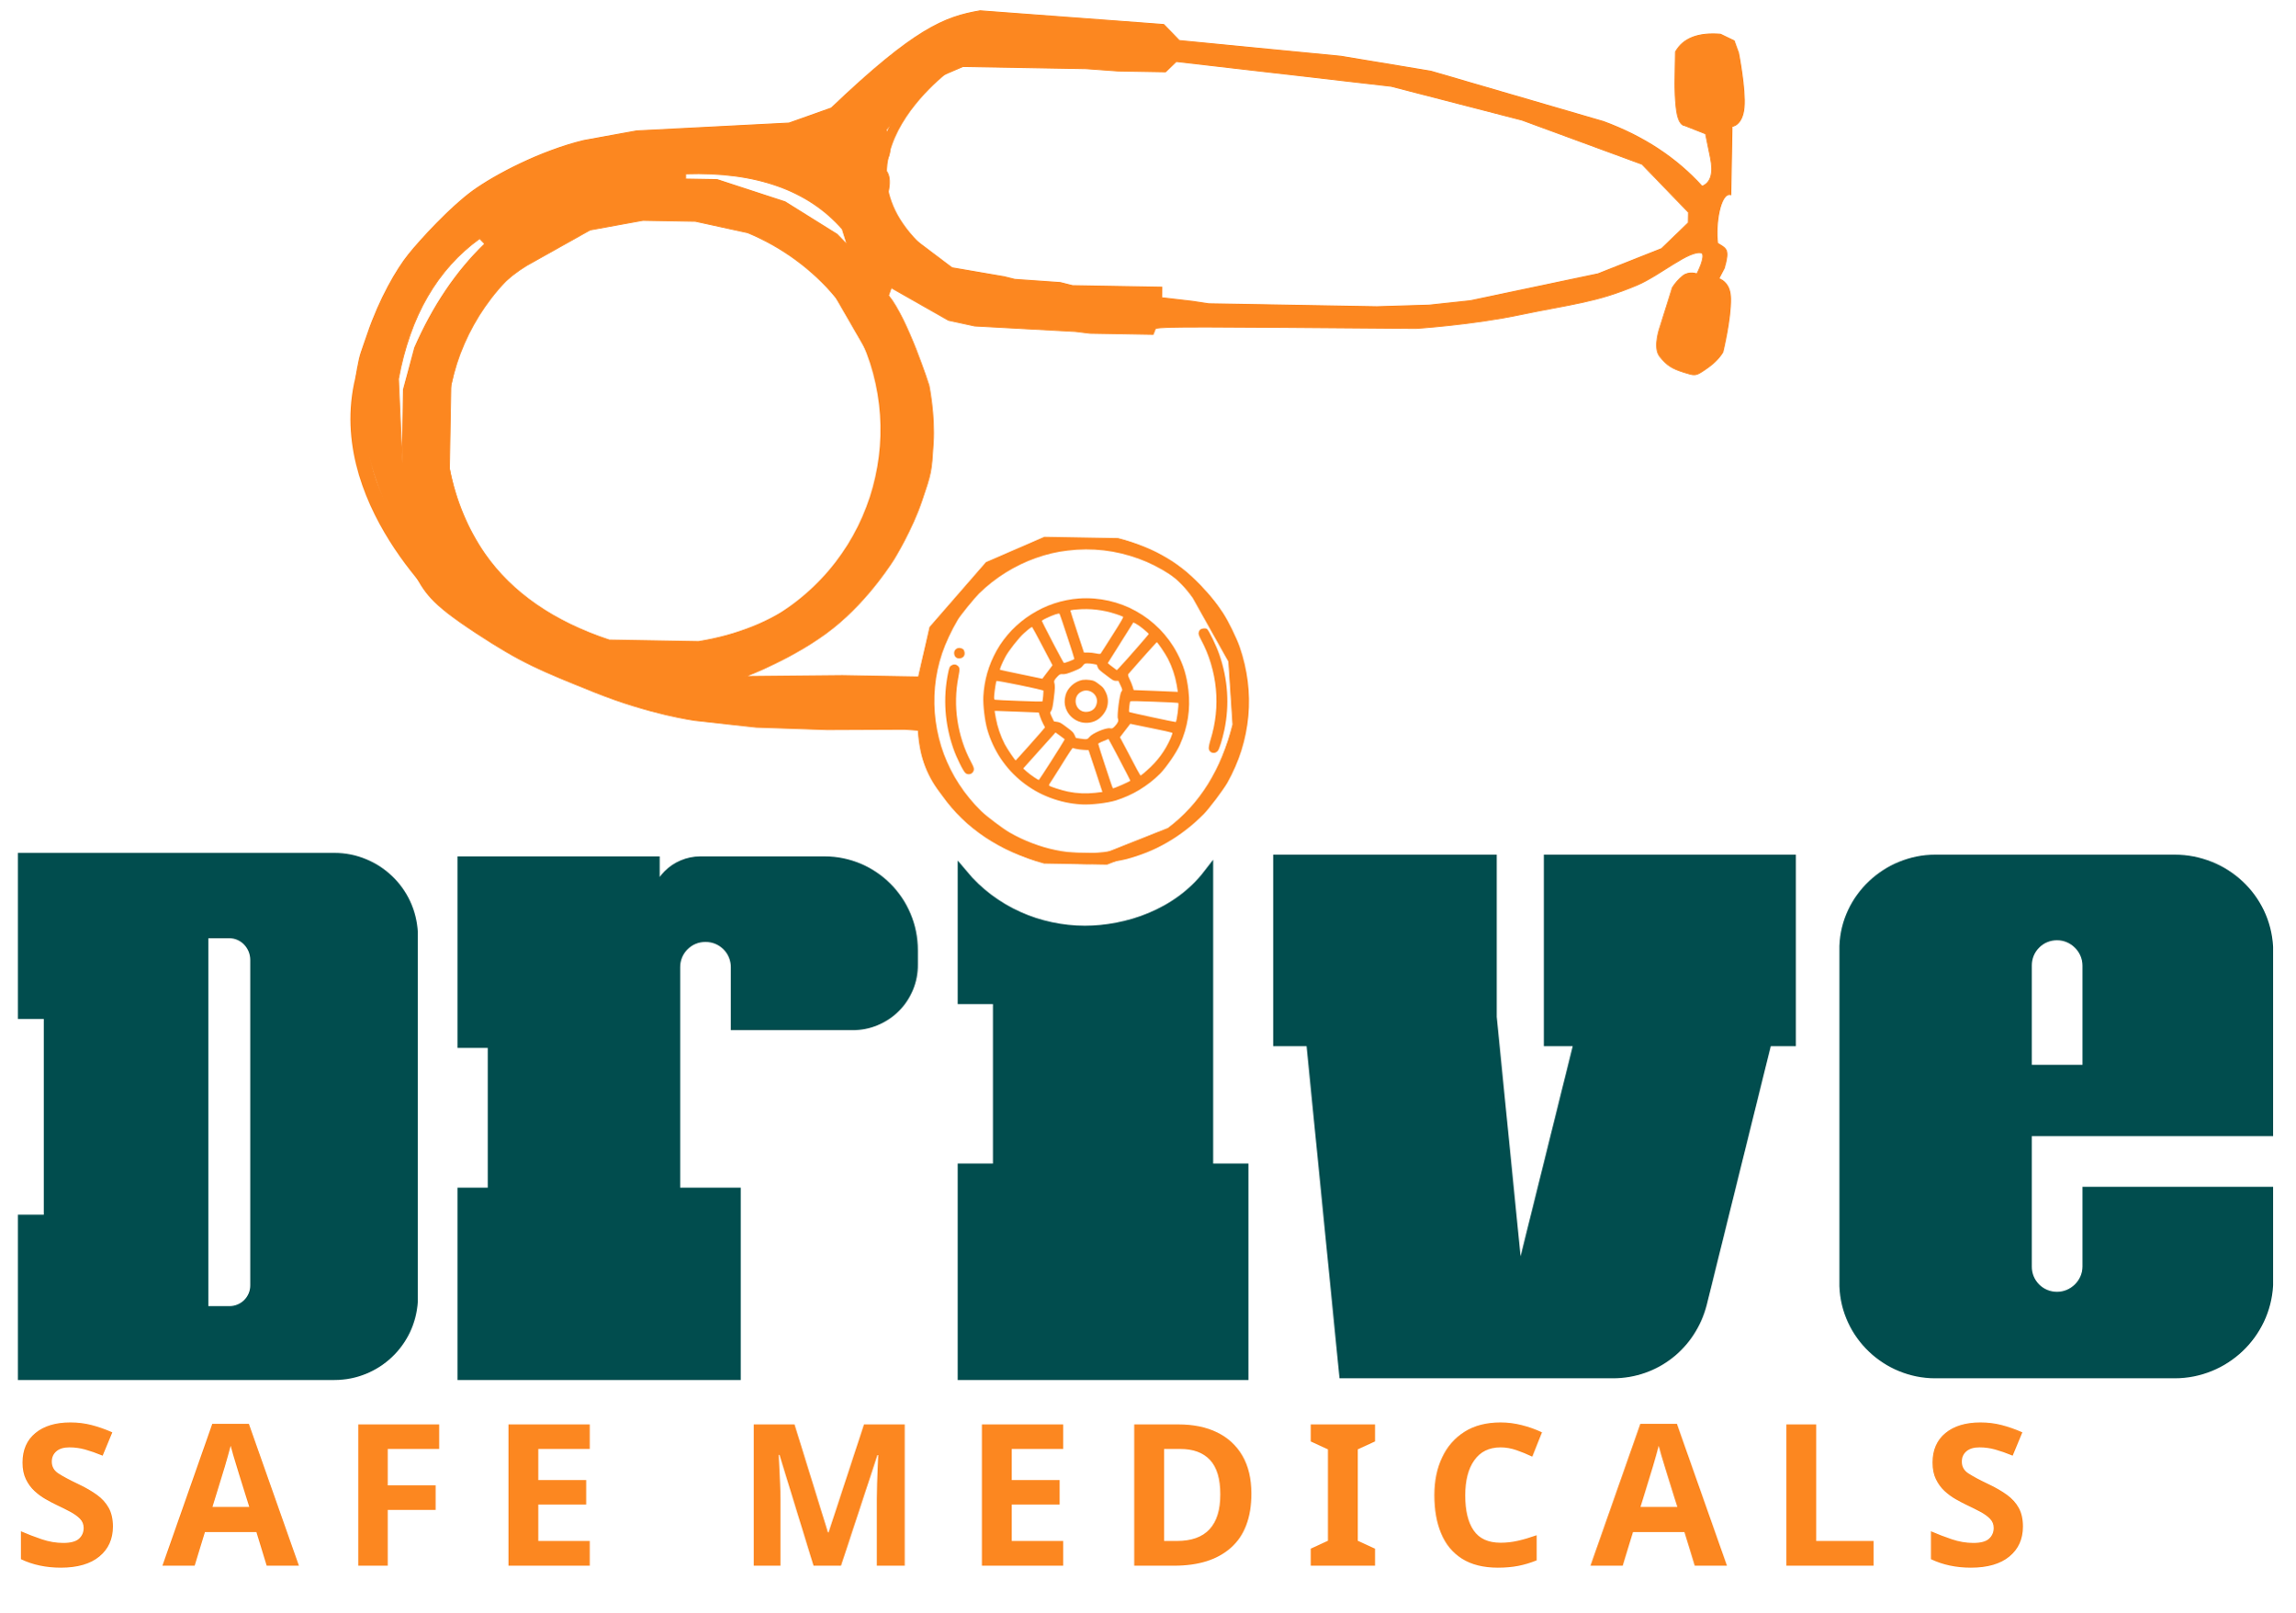
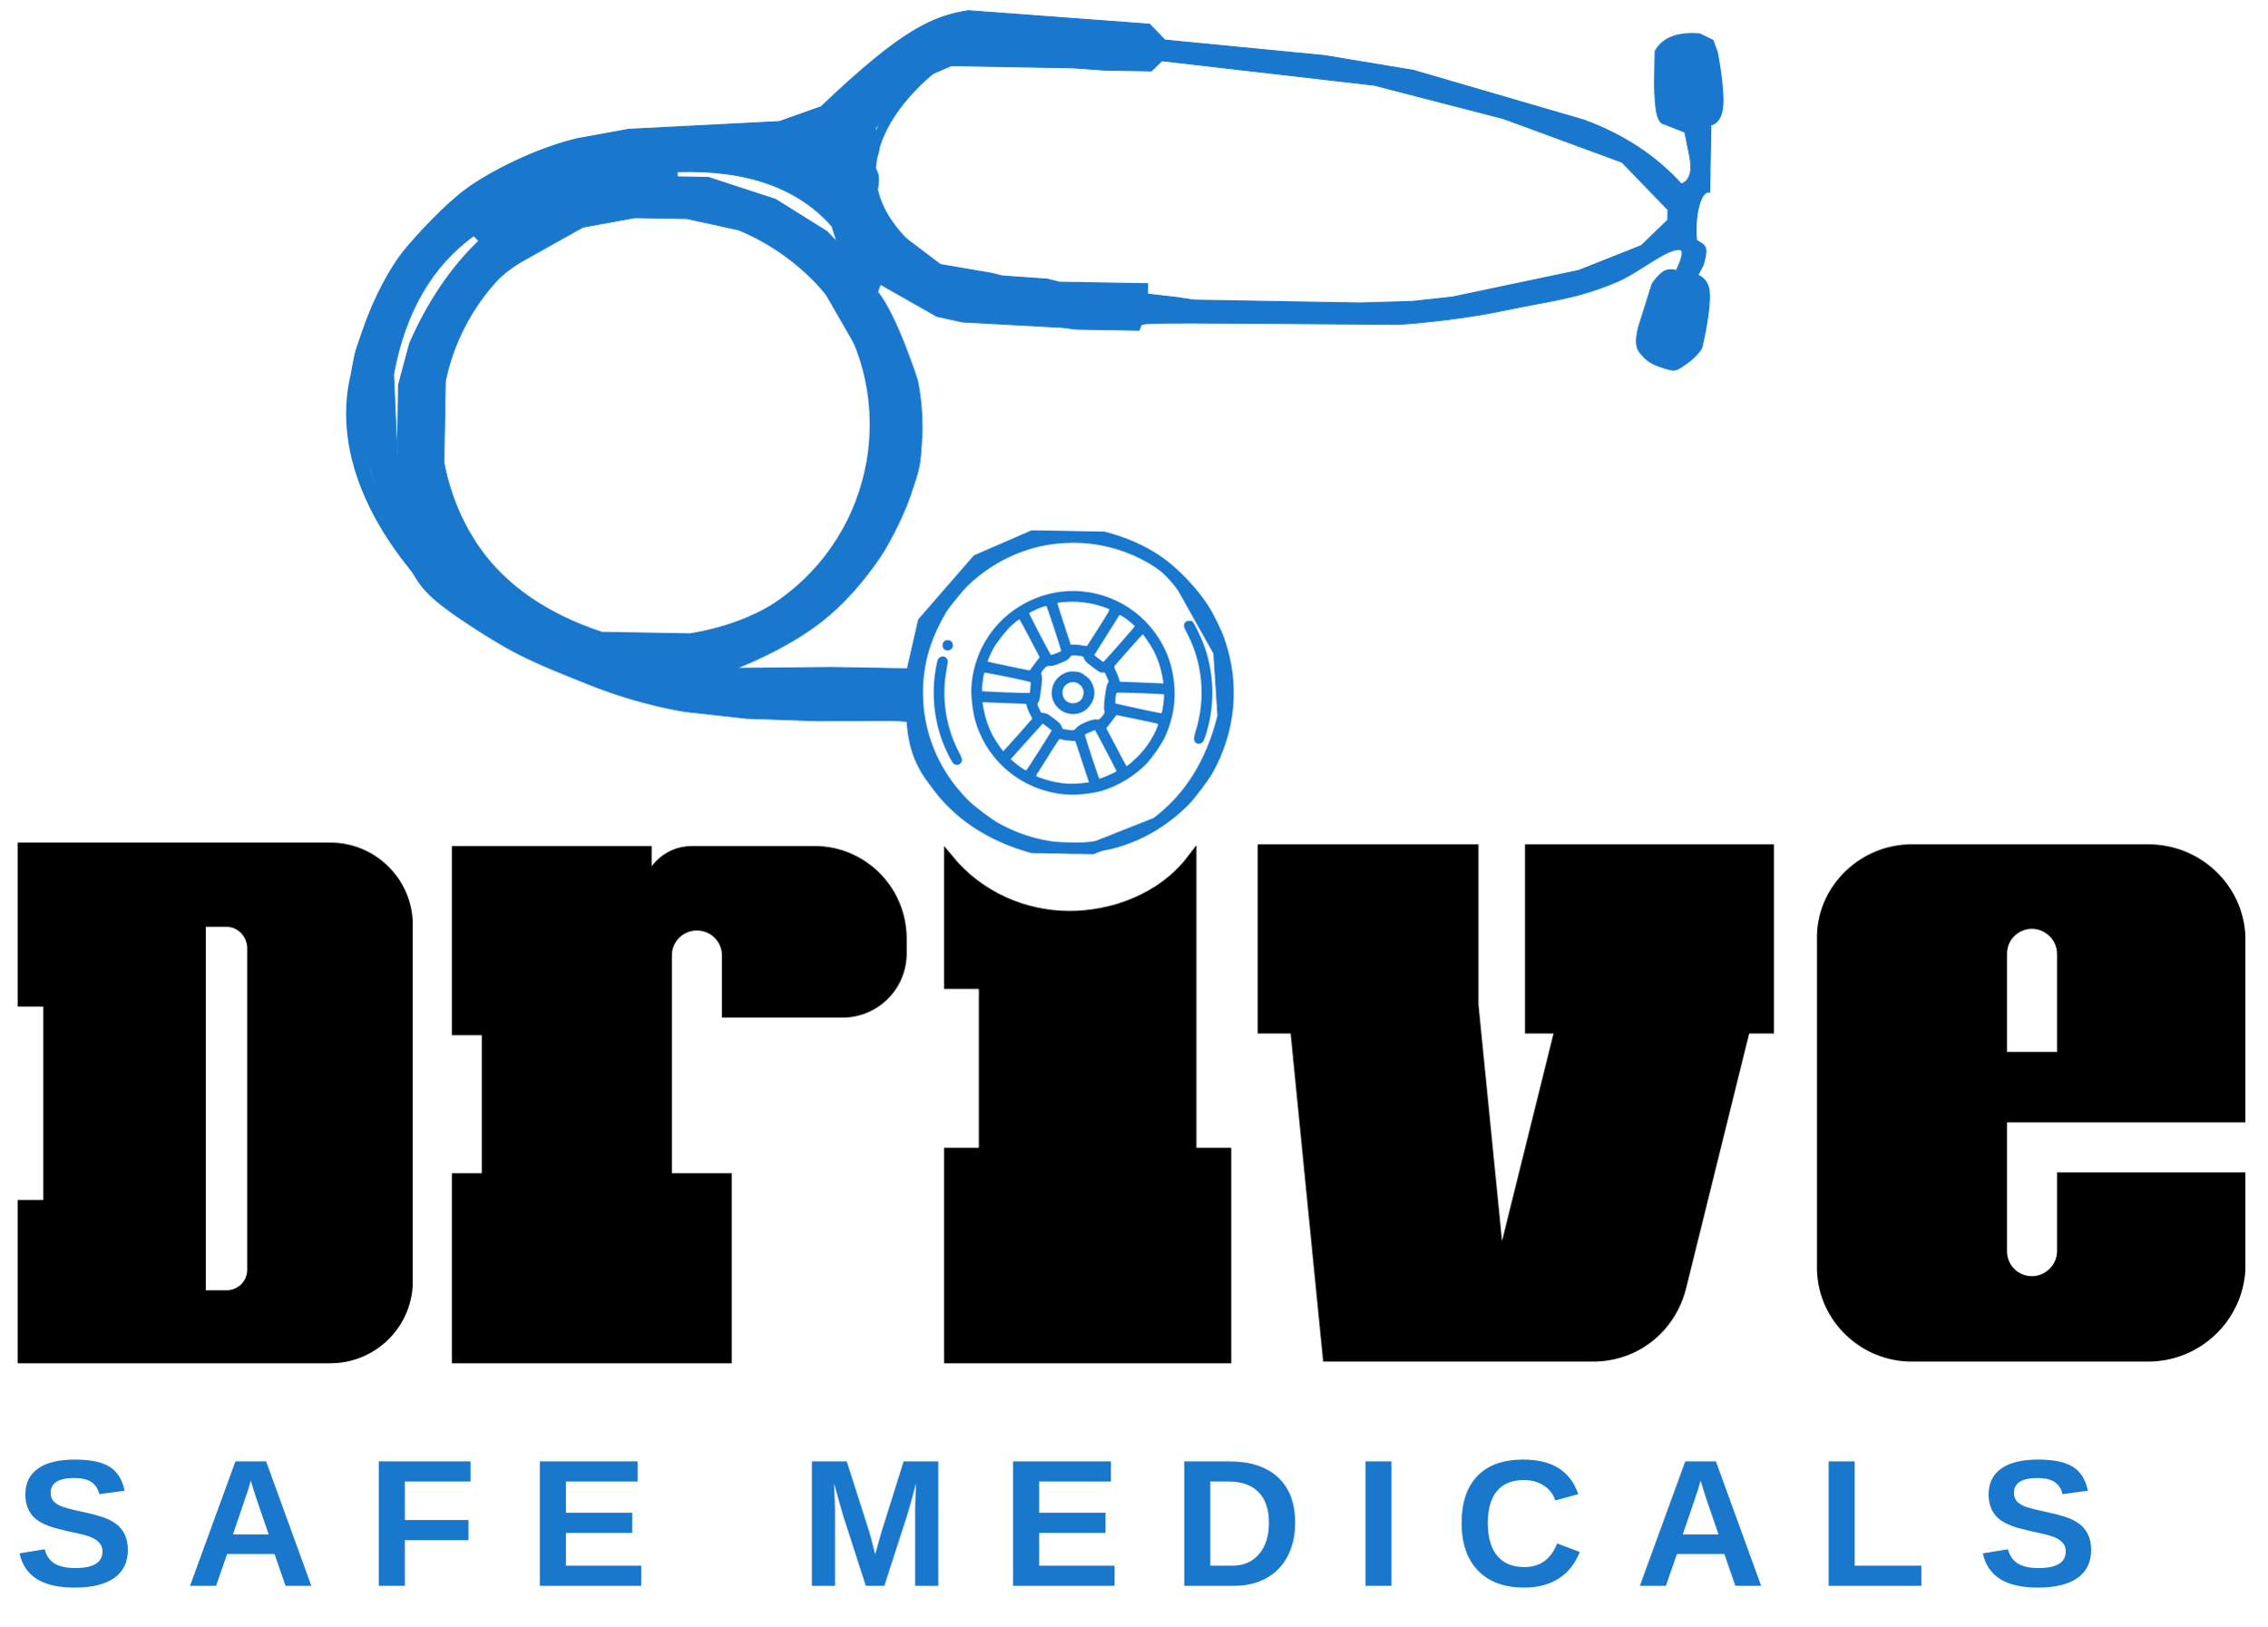
- <svg xmlns="http://www.w3.org/2000/svg" width="2320" height="1630" viewBox="0 0 2320 1630">
+ <svg xmlns="http://www.w3.org/2000/svg" width="2320" height="1664" viewBox="0 0 2320 1664">
  <defs>
    <clipPath id="b">
-       <rect width="2320" height="1630" />
+       <rect width="2320" height="1664" />
    </clipPath>
  </defs>
  <g id="a" clip-path="url(#b)">
    <g transform="translate(-413 -754.735)">
-       <path d="M338.03,0a79.362,79.362,0,0,0,79.31-74.69V-447.37a79.471,79.471,0,0,0-79.31-75.46H23.1v157.85H49.28v207.9H23.1V0ZM231.77-64.68H205.59V-446.6h26.18c14.63,0,26.18,12.32,26.18,26.95V-90.86A25.964,25.964,0,0,1,231.77-64.68ZM743.74,0H467.44V-184.5h30.6V-335.7h-30.6V-519.3h194.4v45.9a46.093,46.093,0,0,1,45.9-45.9h126c48.6,0,89.1,39.6,89.1,90v14.4a60.7,60.7,0,0,1-61.2,61.2H743.74v-58.5a30.347,30.347,0,0,0-30.6-30.6,30.348,30.348,0,0,0-30.6,30.6v227.7h61.2Z" transform="translate(413 2144.737)" fill="#014d4e" stroke="#014d4e" stroke-width="10" />
-       <path d="M365.4,0c43.2,0,79.2-28.8,90-70.2l65.7-265.5h24.3V-519.3H300.6v183.6h30.6L270-89.1,243-360V-519.3H27v183.6H60.3L93.6,0ZM933.3,0c50.4,0,91.8-39.6,94.5-89.1v-94.5H845.1V-108c0,17.1-14.4,30.6-30.6,30.6A30.347,30.347,0,0,1,783.9-108V-244.8h243.9V-431.1c-2.7-49.5-44.1-88.2-94.5-88.2H691.2c-48.6,0-90,38.7-91.8,87.3V-88.2C601.2-38.7,642.6,0,691.2,0ZM845.1-306.9H783.9V-412.2a30.347,30.347,0,0,1,30.6-30.6c16.2,0,30.6,13.5,30.6,30.6Z" transform="translate(1678 2143)" fill="#014d4e" stroke="#014d4e" stroke-width="10" />
-       <path d="M306.971,123.62V-85.22H271.357V-382.69C239.932-341.941,188.6-325.641,146.7-325.641c-46.09,0-92.18-19.356-123.6-57.049v126.323H58.715V-85.22H23.1V123.62Z" transform="translate(1363 2021.117)" fill="#014d4e" stroke="#014d4e" stroke-width="10" />
-       <g transform="translate(77.13 50)">
-         <g transform="translate(1203.525 1445.93) rotate(-53)">
-           <g transform="translate(0)">
-             <path d="M149.961-511.257c-32.414,2.958-65.471,16.593-90.038,37.109A164.912,164.912,0,0,0,33.554-247.959c5.917,7.846,19.487,21.931,27.333,28.3,23.667,19.23,52.094,31.385,83.929,35.758,7.782,1.093,31.771,1.093,39.874.064,48.556-6.431,90.3-32.349,117.371-72.8,5.531-8.232,13.827-24.632,17.365-34.343a199.408,199.408,0,0,0,8.489-34.15c1.608-11.448,1.608-32.735-.064-44.376a193.532,193.532,0,0,0-8.425-34.15c-1.286-3.473-4.566-11-7.4-16.657-14.856-30.292-37.559-54.216-67.336-71C216.976-506.884,182.182-514.216,149.961-511.257Zm36.658,11.834a157.544,157.544,0,0,1,63.22,24.31,139.329,139.329,0,0,1,25.275,21.095,153.108,153.108,0,0,1,40.775,133.836,152.4,152.4,0,0,1-40.839,79.555c-24.568,25.339-55.7,40.9-91.646,45.791-7.846,1.093-29.455,1.093-37.3,0-36.08-4.888-67.979-20.966-92.418-46.627C30.725-265.517,16.64-295.358,12.2-329.316c-.965-7.846-.965-28.169,0-36.015,6.174-47.463,32.157-88.045,72.159-112.87,19.873-12.284,41.032-19.23,68.172-22.445C157.422-501.225,180.188-500.389,186.62-499.424Z" transform="translate(-0.313 511.902)" fill="#fc8720" />
-             <path d="M189.577-467.44c-2.38,2.315-2.187,5.531.45,7.718,2.444,2.058,5.209,1.865,7.46-.707,1.672-1.865,1.8-3.473.45-5.981A5.133,5.133,0,0,0,189.577-467.44Z" transform="translate(-67.261 496.639)" fill="#fc8720" />
-             <path d="M121.508-457.37a143.237,143.237,0,0,0-57.174,49.65C58.353-398.845,51.6-385.339,51.6-382.381a5.192,5.192,0,0,0,7.46,4.695c1.544-.643,2.508-2.058,4.952-7.267a131.11,131.11,0,0,1,60.969-61.869c7.46-3.666,8.554-4.631,8.554-7.782a4.9,4.9,0,0,0-3.023-4.566C128.39-460.329,127.232-460.136,121.508-457.37Z" transform="translate(-18.615 493.322)" fill="#fc8720" />
-             <path d="M184.618-417a105.928,105.928,0,0,0-45.148,17.236c-7.4,5.081-18.458,15.692-24.117,23.153-27.012,35.758-28.3,84.186-3.151,121.809,5.209,7.782,16.528,19.68,23.924,25.146a109.822,109.822,0,0,0,48.364,19.487c9.132,1.222,27.269.386,35.63-1.543,19.423-4.566,35.372-13.12,49.2-26.3,10.612-10.1,17.493-19.551,23.153-31.706a104.069,104.069,0,0,0-15.628-112.484C254.269-408.19,218.64-421.631,184.618-417Zm30.742,11.512c6.753,1.351,9.9,2.315,9.9,2.894,0,.322-4.116,9.325-9.2,20.066l-9.261,19.551H189.763L180.5-382.529c-5.081-10.8-9.261-19.809-9.261-20.066,0-.643,6.817-2.444,13.313-3.473C191.435-407.225,208.543-406.9,215.36-405.488Zm-44.569,28.169c5.6,11.769,10.1,21.738,10.1,22.188,0,.643-8.554,5.981-9.518,5.981-.515-.064-26.947-38.009-27.526-39.488-.193-.579.9-1.672,3.087-3.023,4.695-2.958,12.284-6.946,13.12-7.01C160.436-398.671,165.26-389.024,170.791-377.319Zm70.1-19.358c6.882,3.537,12.155,7.074,11.769,8.1-.579,1.351-27.012,39.424-27.462,39.424-.965,0-9.583-5.4-9.583-6.045,0-1.158,20.13-43.476,20.709-43.476A29.049,29.049,0,0,1,240.892-396.677ZM148.6-362.206l11.705,16.85-2.444,3.473a58.372,58.372,0,0,0-3.987,6.946c-.836,1.929-1.608,3.6-1.736,3.73-.129.257-44.119-3.28-44.5-3.6-.515-.322,3.987-13.441,6.431-18.779a98.97,98.97,0,0,1,15.757-23.153l4.888-5.209,1.093,1.415C136.448-379.7,142.171-371.467,148.6-362.206Zm117.95-15.114a97.2,97.2,0,0,1,20.13,34.15,67.492,67.492,0,0,1,2.251,7.653c0,.707-4.052,1.222-21.352,2.637-11.769.965-21.8,1.736-22.188,1.736-.45,0-1.672-1.8-2.637-4.052a45.884,45.884,0,0,0-4.18-7.01l-2.38-3.087,12.734-18.265c6.946-10.1,12.863-18.329,13.055-18.394A35.78,35.78,0,0,1,266.553-377.319ZM201.532-351.98c2.38.322,3.087.772,4.373,2.83,1.158,1.8,3.473,3.6,8.682,6.689,6.045,3.6,7.589,4.245,10.162,4.245,2.7,0,3.216.257,4.759,2.315a34.828,34.828,0,0,1,3.216,5.274l1.479,3.023-1.415,2.251c-1.286,2.058-1.415,3.087-1.415,11.7,0,8.811.064,9.518,1.479,11.383l1.479,1.994-2.38,4.5c-2.251,4.245-2.444,4.5-4.631,4.5-2.958,0-22.381,11.062-23.86,13.634-1.158,1.994-3.409,2.573-8.1,2.058-3.023-.386-3.473-.643-4.438-2.573-1.736-3.666-14.728-11.255-19.358-11.319-3.344-.064-3.987-.643-7.01-6.3l-2.187-4.052,1.544-2.894c1.415-2.637,1.544-3.666,1.544-11.062s-.129-8.425-1.544-11l-1.544-2.83,2.251-4.373c2.187-4.116,2.38-4.309,4.566-4.309,1.672,0,4.759-1.415,11.962-5.6,8.875-5.145,10.676-6.431,13.12-9.454C195.165-352.43,197.031-352.623,201.532-351.98ZM154.391-319.63c.064.064.129,2.637.129,5.788v5.724l-2.058.322c-3.987.643-46.177,3.923-46.5,3.6-.643-.707-1.093-10.162-.707-14.792l.45-4.823,24.246,2.058C143.265-320.6,154.262-319.63,154.391-319.63Zm136.987,7.589c-.193,3.987-.45,7.46-.707,7.718-.45.386-40.324-2.573-46.241-3.409l-2.444-.386v-5.724a40.675,40.675,0,0,1,.193-5.788c.064,0,11-.965,24.246-2.058l24.117-2.058.514,2.251A52.67,52.67,0,0,1,291.378-312.041ZM153.49-293.39a56.343,56.343,0,0,0,3.987,7.074l2.765,4.116-12.67,18.329L134.9-245.606l-5.145-5.338a88.475,88.475,0,0,1-15.5-22.574c-2.7-5.66-6.689-16.914-6.689-18.779,0-.579.772-.9,2.444-.965,1.286,0,9.776-.707,18.779-1.479,9-.836,18.008-1.544,19.937-1.608l3.537-.064Zm114.22-1.351c11.512.965,21.03,1.8,21.159,1.929.515.45-3.987,13.634-6.431,18.844a96.316,96.316,0,0,1-16.014,23.346l-4.823,5.016L248.931-264,236.2-282.329l2.187-3.023a55.541,55.541,0,0,0,4.18-7.074c1.286-2.573,2.38-3.987,3.151-3.987C246.294-296.413,256.2-295.642,267.711-294.741ZM176.579-275.7c2.573,1.479,4.695,2.7,4.759,2.765.257.129-19.744,42.382-20.323,42.961-.514.514-16.786-8.554-16.786-9.39s26.626-39.038,27.2-39.038A34.049,34.049,0,0,1,176.579-275.7Zm62.77,17.107c7.46,10.676,13.57,19.68,13.57,20,0,1.222-16.207,10.419-16.979,9.647s-20.387-43.218-20.194-43.733c.322-.9,8.361-5.66,9.325-5.531C225.521-278.148,231.953-269.337,239.349-258.6ZM216-245.284c5.081,10.612,9.2,19.615,9.2,20.066.064.386-2.38,1.286-5.531,2.058a90.7,90.7,0,0,1-40.324.386,65.7,65.7,0,0,1-7.911-1.865c-.386-.322,2.187-5.981,14.535-31.964l3.794-8.1,8.554.064,8.554.064Z" transform="translate(-33.812 478.356)" fill="#fc8720" />
-             <path d="M236.141-288.487c-4.759,1.994-7.846,4.438-10.226,8.039a21.978,21.978,0,0,0,8.94,32.221c4.888,2.315,12.927,2.38,17.686.193a20.867,20.867,0,0,0,10.8-10.29c1.929-3.859,2.122-4.823,2.122-10.1,0-5.338-.129-6.11-2.187-9.84a26.824,26.824,0,0,0-4.5-6.045C252.734-289.645,243.151-291.445,236.141-288.487Zm13.249,10.933c7.4,4.18,7.139,15.371-.514,19.037-4.952,2.38-9.454,1.479-13.12-2.7C227.844-270.222,238.906-283.471,249.389-277.554Z" transform="translate(-79.482 432.678)" fill="#fc8720" />
-             <path d="M398.915-180.129c-1.029.45-2.444,2.573-4.052,6.11A131.406,131.406,0,0,1,319.681-105.4c-3.923,1.415-7.332,3.087-8.168,3.987-3.151,3.344-.707,8.554,3.987,8.554,2.637,0,11.962-3.344,20.709-7.4a142.512,142.512,0,0,0,57.818-49.971c5.4-8.039,13.12-23.024,13.12-25.468,0-1.994-3.344-5.274-5.274-5.209A6.98,6.98,0,0,0,398.915-180.129Z" transform="translate(-110.865 393.778)" fill="#fc8720" />
-           </g>
-         </g>
-         <path d="M624.484,0,810.342,10.62l15.931,15.931,163.7,13.035L1081.163,53.1,1256.4,100.894q61.067,21.241,100.894,63.723,13.275-5.31,7.965-29.206l-5.31-23.9-21.241-7.965s-4.9.365-7.554-10.255-3.066-32.226-3.066-32.226V29.206q11.152-20.71,45.137-18.586l13.922,6.428,4.664,12.158s7.852,36.4,6.525,54.982-11.835,19.361-11.835,19.361v69.033c-10.727-2.813-15.3,30.638-12.473,49.4,8.85,5.31,12.473,5.471,7.162,24.942l-5.31,10.62c4.783,2.05,11.675,6.178,12.2,19.949.794,20.954-6.886,54.395-6.886,54.395h0c-4,6.916-9.957,12.612-18.586,18.586s-9.274,5.713-20.558,2.394-17.107-6.442-24.579-15.67.183-30.616.183-30.616l11.47-38.994a48.535,48.535,0,0,1,10.33-12.1c6.38-5.166,14.21-2.194,14.21-2.194s8.977-18.147,4.453-21.322c-12.43-3.286-41.649,23.345-64.542,33.54-41.55,18.5-66.357,20.357-116.825,31.861s-106.2,15.931-106.2,15.931c-217,2.131-254.491,2.257-263.189,4.6l-2.321,6.016H741.309l-14.9-1.564-101.921-3.746-26.551-5.31-58.412-31.861-2.655,7.965c20.179,24.073,42.482,90.274,42.482,90.274s6.638,29.206,5.31,58.412-1.328,29.206-10.62,58.412-26.551,58.412-26.551,58.412-23.9,41.154-61.068,71.688S398.8,677.052,398.8,677.052l98.239-2.655h77l10.62-50.447,55.757-66.378,58.412-26.551H773.17q55.757,13.275,87.619,50.447,46.2,44.075,42.482,138.066-15.4,77.529-71.688,114.17L767.86,860.255H704.138q-67.44-17.523-103.549-66.378c-15.223-18.763-23.435-36.635-25.913-65.664l-13.914-.713-78.3,1.7-71.819-1.223-62.291-5.782s-45.137-5.31-100.894-26.551S172.452,667.1,125.324,637.226,74.1,598.313,60.246,574.365-.086,434.566.534,400.921c.259-14.064-1.825-11.966.83-27.9s3.146-15.195,9.79-35.826c11.416-35.449,28-65.332,39.889-80.685S92.523,207.9,114.7,191.168s67.971-41.774,111.515-53.1l53.1-10.62,154-10.62L475.8,100.894C558.638,19.117,588.729,6.726,624.484,0ZM823.617,47.792,813,58.412H765.205l-32.763-1.8-124.373,0L568.727,74.343l-37.171,47.792q10.62,26.551-5.31,37.172,15.931,5.31,5.31,37.171l10.62,21.241L600.588,260.2l52.891,8.122,10.832,2.5,45.972,2.406,12.44,2.9H813v10.62l31.06,3.074,16.732,2.236h169.926l52.982-2.518,41.552-5.232,128.5-29.422,63.723-26.551,26.551-26.551v-10.62l-47.792-47.792-122.135-42.482L1041.336,69.033Zm223.029,10.62Zm37.172,5.31v0Zm26.551,5.31v0Zm26.551,5.31v0Zm15.931,5.31v0Zm21.241,5.31v0Zm15.93,5.31v0Zm21.241,5.31v0Zm-881.5,74.343v5.31h31.861l69.033,21.241,53.1,31.861,10.621,10.62-5.31-15.931Q435.972,164.617,329.768,169.927Zm-42.482,47.792-53.1,10.621-63.723,37.171q-58.412,37.171-74.343,122.135v84.963q10.62,47.792,37.171,84.963,42.482,58.412,127.445,84.963h90.274q58.413-10.62,100.894-42.482,63.723-47.792,84.963-132.755,5.31-58.413-5.31-95.584l-47.792-79.653a233.34,233.34,0,0,0-90.274-63.723l-53.1-10.621ZM122.669,238.96Q58.947,286.751,43.016,382.335l5.31,84.964V392.956l10.62-42.482q26.551-63.723,69.033-106.2ZM1269.675,254.89v0Zm-37.172,10.62v0Zm-21.241,5.31v0Zm-21.241,5.31v0Zm-31.861,5.31v0Zm-42.482,10.62Zm-47.792,0v0Zm-217.719,5.31v0Zm154,0v0ZM706.793,541.642,648.38,568.193q-47.792,31.861-63.723,95.584V732.81l26.551,58.412Q648.38,833.7,712.1,849.634h53.1l63.723-26.551q47.792-37.171,63.722-106.2l-5.31-63.723-37.171-63.723Q807.686,531.021,706.793,541.642Z" transform="translate(702.236 704.735) rotate(1)" fill="#fc8720" stroke="#fc8720" stroke-width="1" />
-         <path d="M8.817,158.667C-42.023-10.155,143.583.121,143.583.121" transform="translate(1184.526 856.987) rotate(-38)" fill="none" stroke="#fc8720" stroke-width="10" />
-         <path d="M26.282,404.346c57.727-58.482,84.432-130.245,92.355-181.388C138.636,93.864,0,0,0,0" transform="matrix(-0.993, -0.122, 0.122, -0.993, 794.483, 1318.225)" fill="none" stroke="#fc8720" stroke-linecap="round" stroke-linejoin="round" stroke-width="15" />
-         <g transform="translate(684.638 1100.588) rotate(-38)" fill="none" stroke="#fc8720" stroke-width="10">
-           <ellipse cx="229.579" cy="228.993" rx="229.579" ry="228.993" stroke="none" />
-           <ellipse cx="229.579" cy="228.993" rx="224.579" ry="223.993" fill="none" />
+       <path d="M338.03,0a79.362,79.362,0,0,0,79.31-74.69V-447.37a79.471,79.471,0,0,0-79.31-75.46H23.1v157.85H49.28v207.9H23.1V0ZM231.77-64.68H205.59V-446.6h26.18c14.63,0,26.18,12.32,26.18,26.95V-90.86A25.964,25.964,0,0,1,231.77-64.68ZM743.74,0H467.44V-184.5h30.6V-335.7h-30.6V-519.3h194.4v45.9a46.093,46.093,0,0,1,45.9-45.9h126c48.6,0,89.1,39.6,89.1,90v14.4a60.7,60.7,0,0,1-61.2,61.2H743.74v-58.5a30.347,30.347,0,0,0-30.6-30.6,30.348,30.348,0,0,0-30.6,30.6v227.7h61.2Z" transform="translate(413 2144.737)" stroke="#000" stroke-width="10" />
+       <path d="M365.4,0c43.2,0,79.2-28.8,90-70.2l65.7-265.5h24.3V-519.3H300.6v183.6h30.6L270-89.1,243-360V-519.3H27v183.6H60.3L93.6,0ZM933.3,0c50.4,0,91.8-39.6,94.5-89.1v-94.5H845.1V-108c0,17.1-14.4,30.6-30.6,30.6A30.347,30.347,0,0,1,783.9-108V-244.8h243.9V-431.1c-2.7-49.5-44.1-88.2-94.5-88.2H691.2c-48.6,0-90,38.7-91.8,87.3V-88.2C601.2-38.7,642.6,0,691.2,0ZM845.1-306.9H783.9V-412.2a30.347,30.347,0,0,1,30.6-30.6c16.2,0,30.6,13.5,30.6,30.6Z" transform="translate(1678 2143)" stroke="#000" stroke-width="10" />
+       <path d="M306.971,127.7V-82.824H271.357V-382.69C239.932-341.612,188.6-325.181,146.7-325.181c-46.09,0-92.18-19.512-123.6-57.509v127.341H58.715V-82.824H23.1V127.7Z" transform="translate(1361 2017.037)" stroke="#000" stroke-width="10" />
+     </g>
+     <g transform="translate(-335.87 -704.735)">
+       <g transform="translate(1203.525 1445.93) rotate(-53)">
+         <g transform="translate(0)">
+           <path d="M149.961-511.257c-32.414,2.958-65.471,16.593-90.038,37.109A164.912,164.912,0,0,0,33.554-247.959c5.917,7.846,19.487,21.931,27.333,28.3,23.667,19.23,52.094,31.385,83.929,35.758,7.782,1.093,31.771,1.093,39.874.064,48.556-6.431,90.3-32.349,117.371-72.8,5.531-8.232,13.827-24.632,17.365-34.343a199.408,199.408,0,0,0,8.489-34.15c1.608-11.448,1.608-32.735-.064-44.376a193.532,193.532,0,0,0-8.425-34.15c-1.286-3.473-4.566-11-7.4-16.657-14.856-30.292-37.559-54.216-67.336-71C216.976-506.884,182.182-514.216,149.961-511.257Zm36.658,11.834a157.544,157.544,0,0,1,63.22,24.31,139.329,139.329,0,0,1,25.275,21.095,153.108,153.108,0,0,1,40.775,133.836,152.4,152.4,0,0,1-40.839,79.555c-24.568,25.339-55.7,40.9-91.646,45.791-7.846,1.093-29.455,1.093-37.3,0-36.08-4.888-67.979-20.966-92.418-46.627C30.725-265.517,16.64-295.358,12.2-329.316c-.965-7.846-.965-28.169,0-36.015,6.174-47.463,32.157-88.045,72.159-112.87,19.873-12.284,41.032-19.23,68.172-22.445C157.422-501.225,180.188-500.389,186.62-499.424Z" transform="translate(-0.313 511.902)" fill="#1977ce" />
+           <path d="M189.577-467.44c-2.38,2.315-2.187,5.531.45,7.718,2.444,2.058,5.209,1.865,7.46-.707,1.672-1.865,1.8-3.473.45-5.981A5.133,5.133,0,0,0,189.577-467.44Z" transform="translate(-67.261 496.639)" fill="#1977ce" />
+           <path d="M121.508-457.37a143.237,143.237,0,0,0-57.174,49.65C58.353-398.845,51.6-385.339,51.6-382.381a5.192,5.192,0,0,0,7.46,4.695c1.544-.643,2.508-2.058,4.952-7.267a131.11,131.11,0,0,1,60.969-61.869c7.46-3.666,8.554-4.631,8.554-7.782a4.9,4.9,0,0,0-3.023-4.566C128.39-460.329,127.232-460.136,121.508-457.37Z" transform="translate(-18.615 493.322)" fill="#1977ce" />
+           <path d="M184.618-417a105.928,105.928,0,0,0-45.148,17.236c-7.4,5.081-18.458,15.692-24.117,23.153-27.012,35.758-28.3,84.186-3.151,121.809,5.209,7.782,16.528,19.68,23.924,25.146a109.822,109.822,0,0,0,48.364,19.487c9.132,1.222,27.269.386,35.63-1.543,19.423-4.566,35.372-13.12,49.2-26.3,10.612-10.1,17.493-19.551,23.153-31.706a104.069,104.069,0,0,0-15.628-112.484C254.269-408.19,218.64-421.631,184.618-417Zm30.742,11.512c6.753,1.351,9.9,2.315,9.9,2.894,0,.322-4.116,9.325-9.2,20.066l-9.261,19.551H189.763L180.5-382.529c-5.081-10.8-9.261-19.809-9.261-20.066,0-.643,6.817-2.444,13.313-3.473C191.435-407.225,208.543-406.9,215.36-405.488Zm-44.569,28.169c5.6,11.769,10.1,21.738,10.1,22.188,0,.643-8.554,5.981-9.518,5.981-.515-.064-26.947-38.009-27.526-39.488-.193-.579.9-1.672,3.087-3.023,4.695-2.958,12.284-6.946,13.12-7.01C160.436-398.671,165.26-389.024,170.791-377.319Zm70.1-19.358c6.882,3.537,12.155,7.074,11.769,8.1-.579,1.351-27.012,39.424-27.462,39.424-.965,0-9.583-5.4-9.583-6.045,0-1.158,20.13-43.476,20.709-43.476A29.049,29.049,0,0,1,240.892-396.677ZM148.6-362.206l11.705,16.85-2.444,3.473a58.372,58.372,0,0,0-3.987,6.946c-.836,1.929-1.608,3.6-1.736,3.73-.129.257-44.119-3.28-44.5-3.6-.515-.322,3.987-13.441,6.431-18.779a98.97,98.97,0,0,1,15.757-23.153l4.888-5.209,1.093,1.415C136.448-379.7,142.171-371.467,148.6-362.206Zm117.95-15.114a97.2,97.2,0,0,1,20.13,34.15,67.492,67.492,0,0,1,2.251,7.653c0,.707-4.052,1.222-21.352,2.637-11.769.965-21.8,1.736-22.188,1.736-.45,0-1.672-1.8-2.637-4.052a45.884,45.884,0,0,0-4.18-7.01l-2.38-3.087,12.734-18.265c6.946-10.1,12.863-18.329,13.055-18.394A35.78,35.78,0,0,1,266.553-377.319ZM201.532-351.98c2.38.322,3.087.772,4.373,2.83,1.158,1.8,3.473,3.6,8.682,6.689,6.045,3.6,7.589,4.245,10.162,4.245,2.7,0,3.216.257,4.759,2.315a34.828,34.828,0,0,1,3.216,5.274l1.479,3.023-1.415,2.251c-1.286,2.058-1.415,3.087-1.415,11.7,0,8.811.064,9.518,1.479,11.383l1.479,1.994-2.38,4.5c-2.251,4.245-2.444,4.5-4.631,4.5-2.958,0-22.381,11.062-23.86,13.634-1.158,1.994-3.409,2.573-8.1,2.058-3.023-.386-3.473-.643-4.438-2.573-1.736-3.666-14.728-11.255-19.358-11.319-3.344-.064-3.987-.643-7.01-6.3l-2.187-4.052,1.544-2.894c1.415-2.637,1.544-3.666,1.544-11.062s-.129-8.425-1.544-11l-1.544-2.83,2.251-4.373c2.187-4.116,2.38-4.309,4.566-4.309,1.672,0,4.759-1.415,11.962-5.6,8.875-5.145,10.676-6.431,13.12-9.454C195.165-352.43,197.031-352.623,201.532-351.98ZM154.391-319.63c.064.064.129,2.637.129,5.788v5.724l-2.058.322c-3.987.643-46.177,3.923-46.5,3.6-.643-.707-1.093-10.162-.707-14.792l.45-4.823,24.246,2.058C143.265-320.6,154.262-319.63,154.391-319.63Zm136.987,7.589c-.193,3.987-.45,7.46-.707,7.718-.45.386-40.324-2.573-46.241-3.409l-2.444-.386v-5.724a40.675,40.675,0,0,1,.193-5.788c.064,0,11-.965,24.246-2.058l24.117-2.058.514,2.251A52.67,52.67,0,0,1,291.378-312.041ZM153.49-293.39a56.343,56.343,0,0,0,3.987,7.074l2.765,4.116-12.67,18.329L134.9-245.606l-5.145-5.338a88.475,88.475,0,0,1-15.5-22.574c-2.7-5.66-6.689-16.914-6.689-18.779,0-.579.772-.9,2.444-.965,1.286,0,9.776-.707,18.779-1.479,9-.836,18.008-1.544,19.937-1.608l3.537-.064Zm114.22-1.351c11.512.965,21.03,1.8,21.159,1.929.515.45-3.987,13.634-6.431,18.844a96.316,96.316,0,0,1-16.014,23.346l-4.823,5.016L248.931-264,236.2-282.329l2.187-3.023a55.541,55.541,0,0,0,4.18-7.074c1.286-2.573,2.38-3.987,3.151-3.987C246.294-296.413,256.2-295.642,267.711-294.741ZM176.579-275.7c2.573,1.479,4.695,2.7,4.759,2.765.257.129-19.744,42.382-20.323,42.961-.514.514-16.786-8.554-16.786-9.39s26.626-39.038,27.2-39.038A34.049,34.049,0,0,1,176.579-275.7Zm62.77,17.107c7.46,10.676,13.57,19.68,13.57,20,0,1.222-16.207,10.419-16.979,9.647s-20.387-43.218-20.194-43.733c.322-.9,8.361-5.66,9.325-5.531C225.521-278.148,231.953-269.337,239.349-258.6ZM216-245.284c5.081,10.612,9.2,19.615,9.2,20.066.064.386-2.38,1.286-5.531,2.058a90.7,90.7,0,0,1-40.324.386,65.7,65.7,0,0,1-7.911-1.865c-.386-.322,2.187-5.981,14.535-31.964l3.794-8.1,8.554.064,8.554.064Z" transform="translate(-33.812 478.356)" fill="#1977ce" />
+           <path d="M236.141-288.487c-4.759,1.994-7.846,4.438-10.226,8.039a21.978,21.978,0,0,0,8.94,32.221c4.888,2.315,12.927,2.38,17.686.193a20.867,20.867,0,0,0,10.8-10.29c1.929-3.859,2.122-4.823,2.122-10.1,0-5.338-.129-6.11-2.187-9.84a26.824,26.824,0,0,0-4.5-6.045C252.734-289.645,243.151-291.445,236.141-288.487Zm13.249,10.933c7.4,4.18,7.139,15.371-.514,19.037-4.952,2.38-9.454,1.479-13.12-2.7C227.844-270.222,238.906-283.471,249.389-277.554Z" transform="translate(-79.482 432.678)" fill="#1977ce" />
+           <path d="M398.915-180.129c-1.029.45-2.444,2.573-4.052,6.11A131.406,131.406,0,0,1,319.681-105.4c-3.923,1.415-7.332,3.087-8.168,3.987-3.151,3.344-.707,8.554,3.987,8.554,2.637,0,11.962-3.344,20.709-7.4a142.512,142.512,0,0,0,57.818-49.971c5.4-8.039,13.12-23.024,13.12-25.468,0-1.994-3.344-5.274-5.274-5.209A6.98,6.98,0,0,0,398.915-180.129Z" transform="translate(-110.865 393.778)" fill="#1977ce" />
        </g>
      </g>
-       <text transform="translate(1577 2337.425)" fill="#fc8720" font-size="200" font-family="Arial-Black, Arial Black" font-weight="800" letter-spacing="0.21em">
-         <tspan x="-1152.049" y="0">SAFE MEDICALS</tspan>
-       </text>
+       <path d="M624.484,0,810.342,10.62l15.931,15.931,163.7,13.035L1081.163,53.1,1256.4,100.894q61.067,21.241,100.894,63.723,13.275-5.31,7.965-29.206l-5.31-23.9-21.241-7.965s-4.9.365-7.554-10.255-3.066-32.226-3.066-32.226V29.206q11.152-20.71,45.137-18.586l13.922,6.428,4.664,12.158s7.852,36.4,6.525,54.982-11.835,19.361-11.835,19.361v69.033c-10.727-2.813-15.3,30.638-12.473,49.4,8.85,5.31,12.473,5.471,7.162,24.942l-5.31,10.62c4.783,2.05,11.675,6.178,12.2,19.949.794,20.954-6.886,54.395-6.886,54.395h0c-4,6.916-9.957,12.612-18.586,18.586s-9.274,5.713-20.558,2.394-17.107-6.442-24.579-15.67.183-30.616.183-30.616l11.47-38.994a48.535,48.535,0,0,1,10.33-12.1c6.38-5.166,14.21-2.194,14.21-2.194s8.977-18.147,4.453-21.322c-12.43-3.286-41.649,23.345-64.542,33.54-41.55,18.5-66.357,20.357-116.825,31.861s-106.2,15.931-106.2,15.931c-217,2.131-254.491,2.257-263.189,4.6l-2.321,6.016H741.309l-14.9-1.564-101.921-3.746-26.551-5.31-58.412-31.861-2.655,7.965c20.179,24.073,42.482,90.274,42.482,90.274s6.638,29.206,5.31,58.412-1.328,29.206-10.62,58.412-26.551,58.412-26.551,58.412-23.9,41.154-61.068,71.688S398.8,677.052,398.8,677.052l98.239-2.655h77l10.62-50.447,55.757-66.378,58.412-26.551H773.17q55.757,13.275,87.619,50.447,46.2,44.075,42.482,138.066-15.4,77.529-71.688,114.17L767.86,860.255H704.138q-67.44-17.523-103.549-66.378c-15.223-18.763-23.435-36.635-25.913-65.664l-13.914-.713-78.3,1.7-71.819-1.223-62.291-5.782s-45.137-5.31-100.894-26.551S172.452,667.1,125.324,637.226,74.1,598.313,60.246,574.365-.086,434.566.534,400.921c.259-14.064-1.825-11.966.83-27.9s3.146-15.195,9.79-35.826c11.416-35.449,28-65.332,39.889-80.685S92.523,207.9,114.7,191.168s67.971-41.774,111.515-53.1l53.1-10.62,154-10.62L475.8,100.894C558.638,19.117,588.729,6.726,624.484,0ZM823.617,47.792,813,58.412H765.205l-32.763-1.8-124.373,0L568.727,74.343l-37.171,47.792q10.62,26.551-5.31,37.172,15.931,5.31,5.31,37.171l10.62,21.241L600.588,260.2l52.891,8.122,10.832,2.5,45.972,2.406,12.44,2.9H813v10.62l31.06,3.074,16.732,2.236h169.926l52.982-2.518,41.552-5.232,128.5-29.422,63.723-26.551,26.551-26.551v-10.62l-47.792-47.792-122.135-42.482L1041.336,69.033Zm223.029,10.62Zm37.172,5.31v0Zm26.551,5.31v0Zm26.551,5.31v0Zm15.931,5.31v0Zm21.241,5.31v0Zm15.93,5.31v0Zm21.241,5.31v0Zm-881.5,74.343v5.31h31.861l69.033,21.241,53.1,31.861,10.621,10.62-5.31-15.931Q435.972,164.617,329.768,169.927Zm-42.482,47.792-53.1,10.621-63.723,37.171q-58.412,37.171-74.343,122.135v84.963q10.62,47.792,37.171,84.963,42.482,58.412,127.445,84.963h90.274q58.413-10.62,100.894-42.482,63.723-47.792,84.963-132.755,5.31-58.413-5.31-95.584l-47.792-79.653a233.34,233.34,0,0,0-90.274-63.723l-53.1-10.621ZM122.669,238.96Q58.947,286.751,43.016,382.335l5.31,84.964V392.956l10.62-42.482q26.551-63.723,69.033-106.2ZM1269.675,254.89v0Zm-37.172,10.62v0Zm-21.241,5.31v0Zm-21.241,5.31v0Zm-31.861,5.31v0Zm-42.482,10.62Zm-47.792,0v0Zm-217.719,5.31v0Zm154,0v0ZM706.793,541.642,648.38,568.193q-47.792,31.861-63.723,95.584V732.81l26.551,58.412Q648.38,833.7,712.1,849.634h53.1l63.723-26.551q47.792-37.171,63.722-106.2l-5.31-63.723-37.171-63.723Q807.686,531.021,706.793,541.642Z" transform="translate(702.236 704.735) rotate(1)" fill="#1977ce" stroke="#1977cc" stroke-width="1" />
+       <path d="M8.817,158.667C-42.023-10.155,143.583.121,143.583.121" transform="translate(1184.526 856.987) rotate(-38)" fill="none" stroke="#1977cc" stroke-width="10" />
+       <path d="M26.282,404.346c57.727-58.482,84.432-130.245,92.355-181.388C138.636,93.864,0,0,0,0" transform="matrix(-0.993, -0.122, 0.122, -0.993, 794.483, 1318.225)" fill="none" stroke="#1977cc" stroke-linecap="round" stroke-linejoin="round" stroke-width="15" />
+       <g transform="translate(684.638 1100.588) rotate(-38)" fill="none" stroke="#1977cc" stroke-width="10">
+         <ellipse cx="229.579" cy="228.993" rx="229.579" ry="228.993" stroke="none" />
+         <ellipse cx="229.579" cy="228.993" rx="224.579" ry="223.993" fill="none" />
+       </g>
    </g>
+     <text transform="translate(1158 1622.689)" fill="#1977cc" font-size="185" font-family="Arial-Black, Arial" font-weight="800" letter-spacing="0.28em">
+       <tspan x="-1143.345" y="0">SAFE MEDICALS</tspan>
+     </text>
  </g>
</svg>
